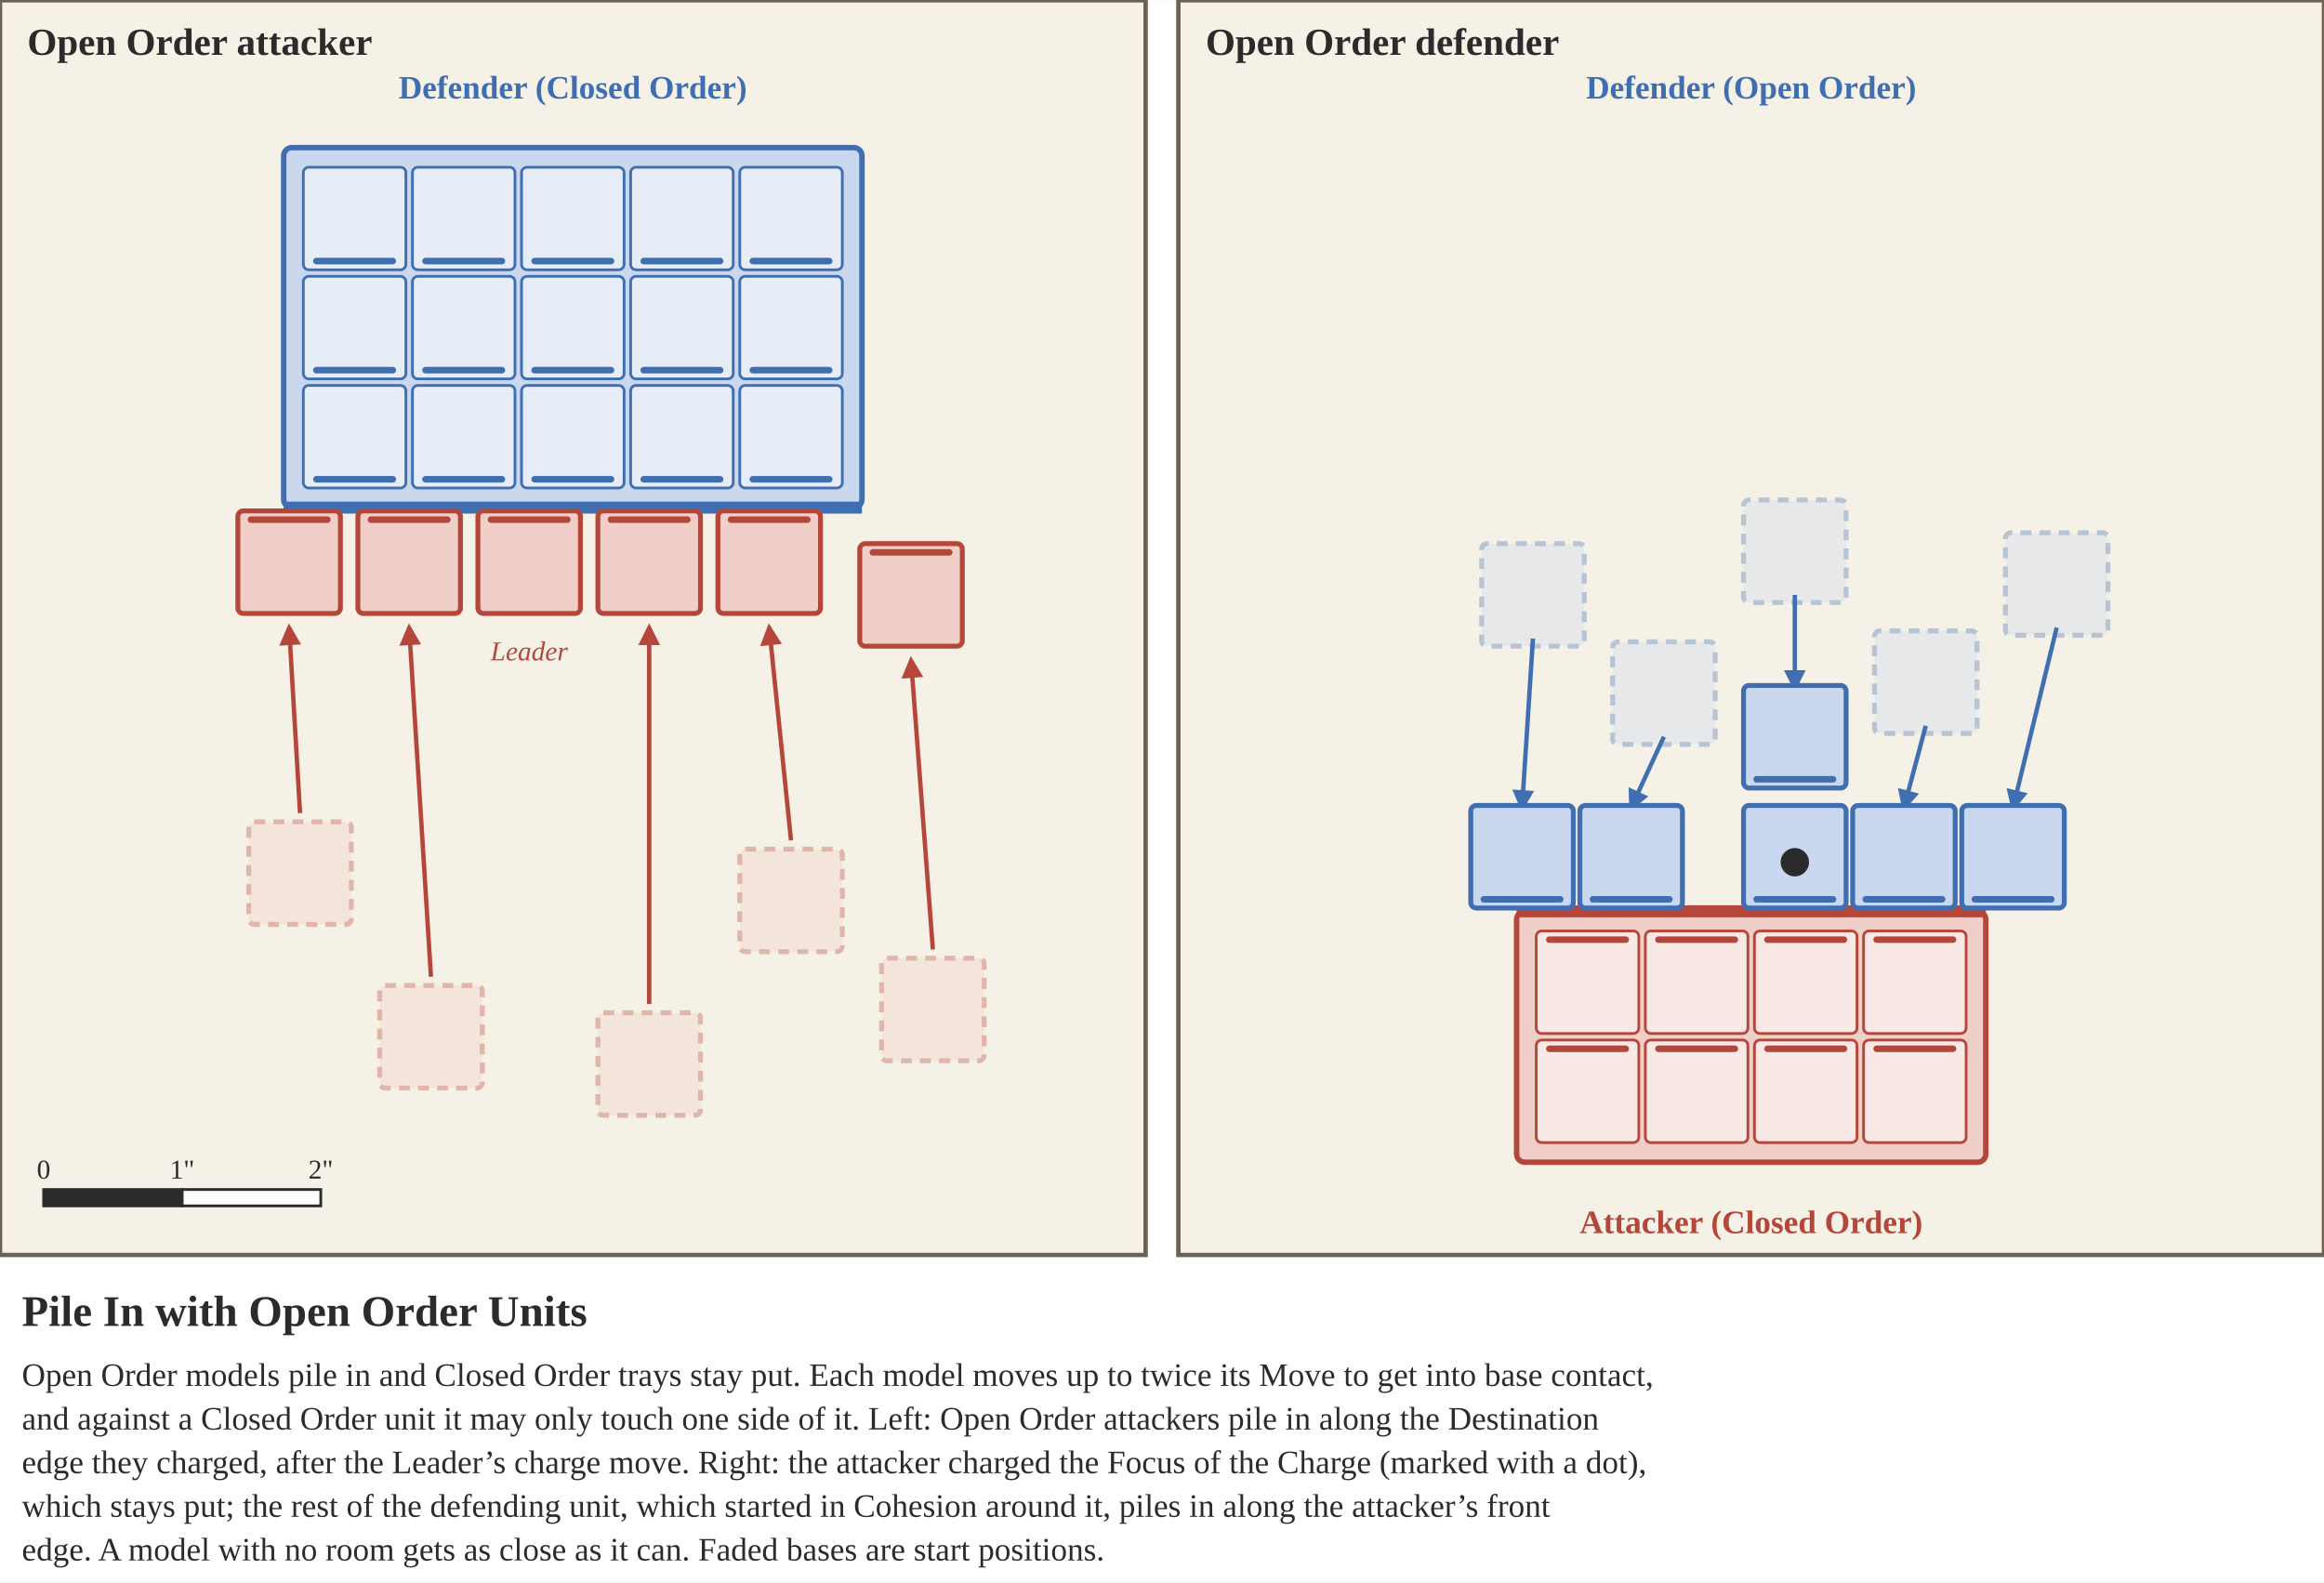
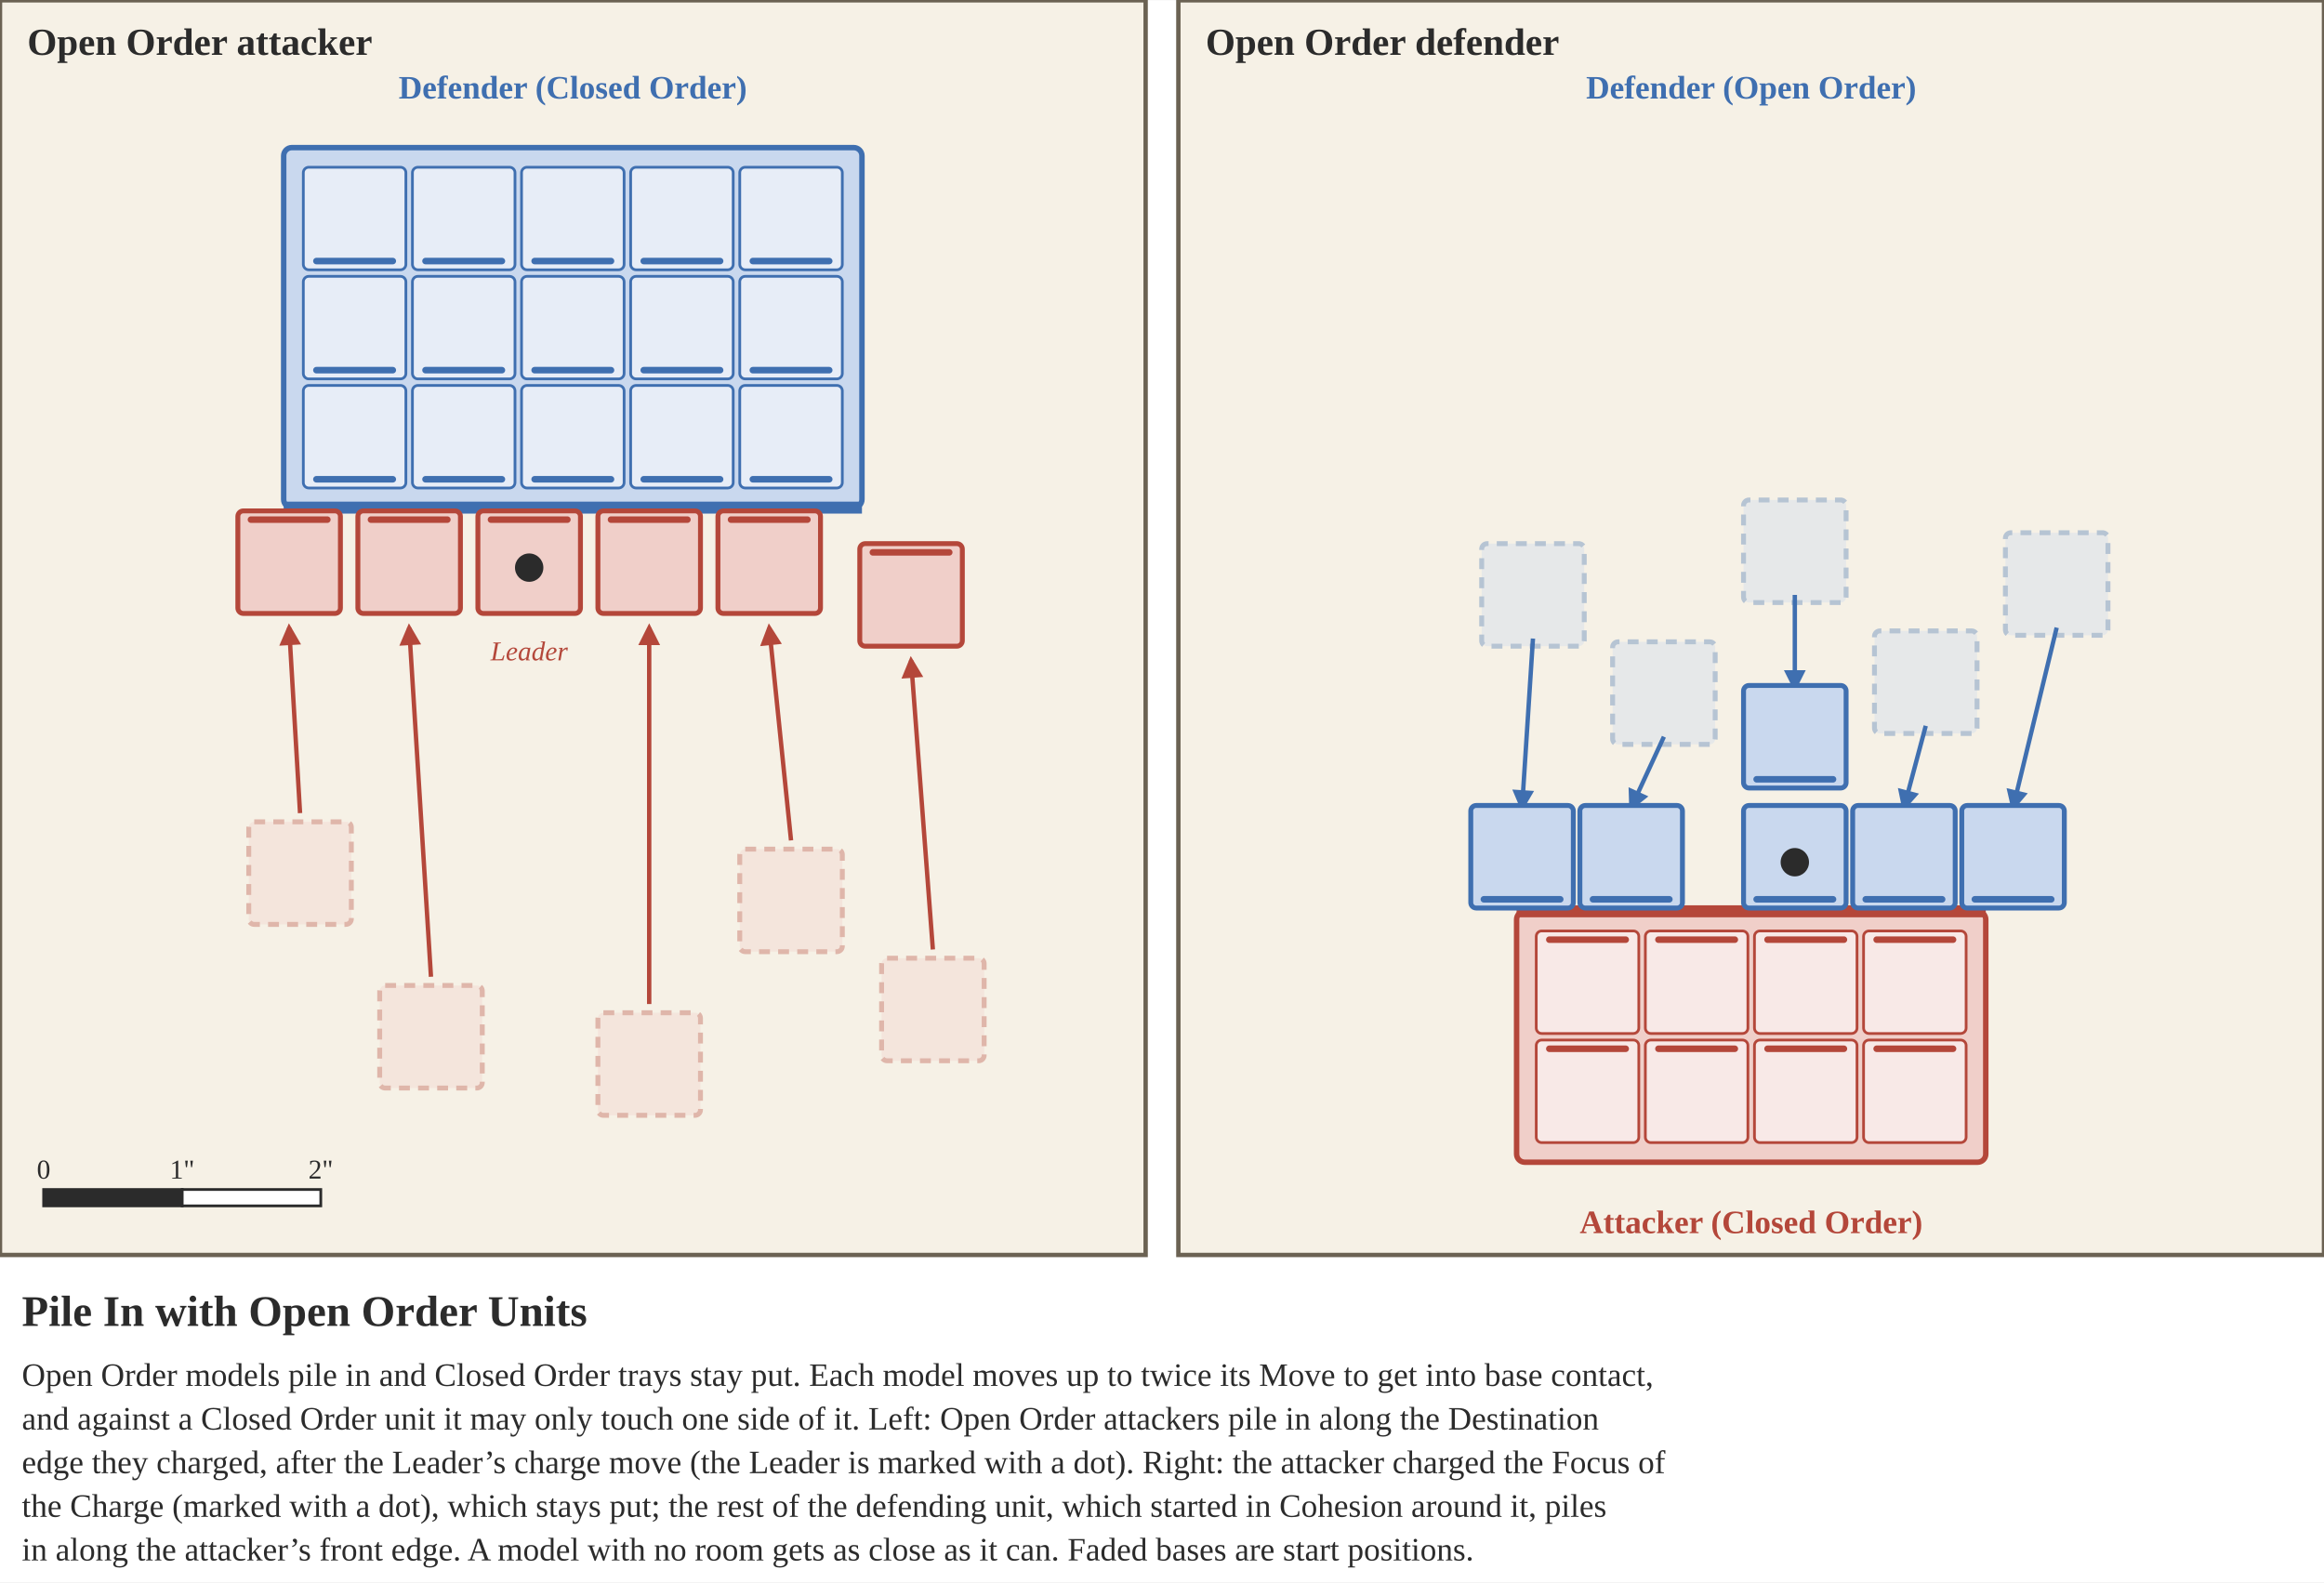
<svg xmlns="http://www.w3.org/2000/svg" viewBox="0 0 426 290" width="1022" height="696" font-family="Georgia, 'Times New Roman', serif">
  <defs>
    <marker id="arrow_b4473a" viewBox="0 0 10 10" refX="8" refY="5" markerWidth="5" markerHeight="5" orient="auto">
      <path d="M0,0 L10,5 L0,10 z" fill="#b4473a" />
    </marker>
    <marker id="arrow_3f6fb0" viewBox="0 0 10 10" refX="8" refY="5" markerWidth="5" markerHeight="5" orient="auto">
      <path d="M0,0 L10,5 L0,10 z" fill="#3f6fb0" />
    </marker>
  </defs>
  <rect width="426" height="290" fill="#fff" />
  <rect x="0" y="0" width="210" height="230" fill="#f6f1e6" stroke="#6b6253" stroke-width="0.8" />
  <text x="5.0" y="10.0" font-size="7" fill="#2b2b2b" text-anchor="start" font-weight="bold">Open Order attacker</text>
  <g transform="translate(105.0,60.0) rotate(180.0)">
    <rect x="-53.0" y="-33.0" width="106" height="66" rx="1.5" fill="#c9d8ee" stroke="#3f6fb0" stroke-width="1" />
    <rect x="-49.4" y="-29.4" width="18.8" height="18.8" rx="1" fill="#fff" fill-opacity="0.55" stroke="#3f6fb0" stroke-width="0.5" />
    <line x1="-47.0" y1="-27.8" x2="-33.0" y2="-27.8" stroke="#3f6fb0" stroke-width="1.2" stroke-linecap="round" />
    <rect x="-29.4" y="-29.4" width="18.8" height="18.8" rx="1" fill="#fff" fill-opacity="0.55" stroke="#3f6fb0" stroke-width="0.5" />
    <line x1="-27.0" y1="-27.8" x2="-13.0" y2="-27.8" stroke="#3f6fb0" stroke-width="1.2" stroke-linecap="round" />
    <rect x="-9.4" y="-29.4" width="18.8" height="18.8" rx="1" fill="#fff" fill-opacity="0.55" stroke="#3f6fb0" stroke-width="0.5" />
    <line x1="-7.0" y1="-27.8" x2="7.0" y2="-27.8" stroke="#3f6fb0" stroke-width="1.2" stroke-linecap="round" />
    <rect x="10.6" y="-29.4" width="18.8" height="18.8" rx="1" fill="#fff" fill-opacity="0.55" stroke="#3f6fb0" stroke-width="0.5" />
    <line x1="13.0" y1="-27.8" x2="27.0" y2="-27.8" stroke="#3f6fb0" stroke-width="1.2" stroke-linecap="round" />
    <rect x="30.6" y="-29.4" width="18.8" height="18.8" rx="1" fill="#fff" fill-opacity="0.55" stroke="#3f6fb0" stroke-width="0.5" />
    <line x1="33.0" y1="-27.8" x2="47.0" y2="-27.8" stroke="#3f6fb0" stroke-width="1.2" stroke-linecap="round" />
    <rect x="-49.4" y="-9.4" width="18.8" height="18.8" rx="1" fill="#fff" fill-opacity="0.55" stroke="#3f6fb0" stroke-width="0.5" />
    <line x1="-47.0" y1="-7.8" x2="-33.0" y2="-7.8" stroke="#3f6fb0" stroke-width="1.2" stroke-linecap="round" />
    <rect x="-29.4" y="-9.4" width="18.8" height="18.8" rx="1" fill="#fff" fill-opacity="0.55" stroke="#3f6fb0" stroke-width="0.5" />
    <line x1="-27.0" y1="-7.8" x2="-13.0" y2="-7.8" stroke="#3f6fb0" stroke-width="1.2" stroke-linecap="round" />
    <rect x="-9.4" y="-9.4" width="18.8" height="18.8" rx="1" fill="#fff" fill-opacity="0.55" stroke="#3f6fb0" stroke-width="0.5" />
    <line x1="-7.0" y1="-7.8" x2="7.0" y2="-7.8" stroke="#3f6fb0" stroke-width="1.2" stroke-linecap="round" />
    <rect x="10.6" y="-9.4" width="18.8" height="18.8" rx="1" fill="#fff" fill-opacity="0.55" stroke="#3f6fb0" stroke-width="0.5" />
    <line x1="13.0" y1="-7.8" x2="27.0" y2="-7.8" stroke="#3f6fb0" stroke-width="1.2" stroke-linecap="round" />
    <rect x="30.6" y="-9.4" width="18.8" height="18.8" rx="1" fill="#fff" fill-opacity="0.55" stroke="#3f6fb0" stroke-width="0.5" />
    <line x1="33.0" y1="-7.8" x2="47.0" y2="-7.8" stroke="#3f6fb0" stroke-width="1.2" stroke-linecap="round" />
    <rect x="-49.4" y="10.6" width="18.8" height="18.8" rx="1" fill="#fff" fill-opacity="0.55" stroke="#3f6fb0" stroke-width="0.5" />
    <line x1="-47.0" y1="12.2" x2="-33.0" y2="12.2" stroke="#3f6fb0" stroke-width="1.2" stroke-linecap="round" />
    <rect x="-29.4" y="10.6" width="18.8" height="18.8" rx="1" fill="#fff" fill-opacity="0.55" stroke="#3f6fb0" stroke-width="0.5" />
    <line x1="-27.0" y1="12.2" x2="-13.0" y2="12.2" stroke="#3f6fb0" stroke-width="1.2" stroke-linecap="round" />
    <rect x="-9.4" y="10.6" width="18.8" height="18.8" rx="1" fill="#fff" fill-opacity="0.55" stroke="#3f6fb0" stroke-width="0.5" />
    <line x1="-7.0" y1="12.2" x2="7.0" y2="12.2" stroke="#3f6fb0" stroke-width="1.2" stroke-linecap="round" />
    <rect x="10.6" y="10.6" width="18.8" height="18.8" rx="1" fill="#fff" fill-opacity="0.55" stroke="#3f6fb0" stroke-width="0.5" />
    <line x1="13.0" y1="12.2" x2="27.0" y2="12.2" stroke="#3f6fb0" stroke-width="1.2" stroke-linecap="round" />
    <rect x="30.6" y="10.6" width="18.8" height="18.8" rx="1" fill="#fff" fill-opacity="0.55" stroke="#3f6fb0" stroke-width="0.5" />
    <line x1="33.0" y1="12.2" x2="47.0" y2="12.2" stroke="#3f6fb0" stroke-width="1.2" stroke-linecap="round" />
    <line x1="-53.0" y1="-33.0" x2="53.0" y2="-33.0" stroke="#3f6fb0" stroke-width="2.2" />
  </g>
  <g transform="translate(97.0,103.0) rotate(0.0)">
    <rect x="-9.4" y="-9.4" width="18.8" height="18.8" rx="1" fill="#f0cfc9" fill-opacity="1" stroke="#b4473a" stroke-width="0.9" />
    <line x1="-7.0" y1="-7.8" x2="7.0" y2="-7.8" stroke="#b4473a" stroke-width="1.2" stroke-linecap="round" />
  </g>
  <g transform="translate(55.0,160.0) rotate(0.0)" opacity="0.35">
    <rect x="-9.4" y="-9.4" width="18.8" height="18.8" rx="1" fill="#f0cfc9" fill-opacity="1" stroke="#b4473a" stroke-width="0.9" stroke-dasharray="2 1.5" />
  </g>
  <line x1="55.0" y1="149.0" x2="53.0" y2="115.0" stroke="#b4473a" stroke-width="0.8" marker-end="url(#arrow_b4473a)" />
  <g transform="translate(53.0,103.0) rotate(0.0)">
    <rect x="-9.4" y="-9.4" width="18.8" height="18.8" rx="1" fill="#f0cfc9" fill-opacity="1" stroke="#b4473a" stroke-width="0.9" />
    <line x1="-7.0" y1="-7.8" x2="7.0" y2="-7.8" stroke="#b4473a" stroke-width="1.2" stroke-linecap="round" />
  </g>
  <g transform="translate(79.0,190.0) rotate(0.0)" opacity="0.35">
    <rect x="-9.4" y="-9.4" width="18.8" height="18.8" rx="1" fill="#f0cfc9" fill-opacity="1" stroke="#b4473a" stroke-width="0.9" stroke-dasharray="2 1.5" />
  </g>
  <line x1="79.0" y1="179.0" x2="75.0" y2="115.0" stroke="#b4473a" stroke-width="0.8" marker-end="url(#arrow_b4473a)" />
  <g transform="translate(75.0,103.0) rotate(0.0)">
    <rect x="-9.4" y="-9.4" width="18.8" height="18.8" rx="1" fill="#f0cfc9" fill-opacity="1" stroke="#b4473a" stroke-width="0.9" />
    <line x1="-7.0" y1="-7.8" x2="7.0" y2="-7.8" stroke="#b4473a" stroke-width="1.2" stroke-linecap="round" />
  </g>
  <g transform="translate(119.0,195.0) rotate(0.0)" opacity="0.35">
    <rect x="-9.4" y="-9.4" width="18.8" height="18.8" rx="1" fill="#f0cfc9" fill-opacity="1" stroke="#b4473a" stroke-width="0.9" stroke-dasharray="2 1.5" />
  </g>
  <line x1="119.0" y1="184.0" x2="119.0" y2="115.0" stroke="#b4473a" stroke-width="0.8" marker-end="url(#arrow_b4473a)" />
  <g transform="translate(119.0,103.0) rotate(0.0)">
    <rect x="-9.4" y="-9.4" width="18.8" height="18.8" rx="1" fill="#f0cfc9" fill-opacity="1" stroke="#b4473a" stroke-width="0.9" />
    <line x1="-7.0" y1="-7.8" x2="7.0" y2="-7.8" stroke="#b4473a" stroke-width="1.2" stroke-linecap="round" />
  </g>
  <g transform="translate(145.0,165.0) rotate(0.0)" opacity="0.35">
    <rect x="-9.4" y="-9.4" width="18.8" height="18.8" rx="1" fill="#f0cfc9" fill-opacity="1" stroke="#b4473a" stroke-width="0.9" stroke-dasharray="2 1.5" />
  </g>
  <line x1="145.0" y1="154.0" x2="141.0" y2="115.0" stroke="#b4473a" stroke-width="0.8" marker-end="url(#arrow_b4473a)" />
  <g transform="translate(141.0,103.0) rotate(0.0)">
    <rect x="-9.4" y="-9.4" width="18.8" height="18.8" rx="1" fill="#f0cfc9" fill-opacity="1" stroke="#b4473a" stroke-width="0.9" />
    <line x1="-7.0" y1="-7.8" x2="7.0" y2="-7.8" stroke="#b4473a" stroke-width="1.2" stroke-linecap="round" />
  </g>
  <g transform="translate(171.0,185.0) rotate(0.0)" opacity="0.35">
    <rect x="-9.4" y="-9.4" width="18.8" height="18.8" rx="1" fill="#f0cfc9" fill-opacity="1" stroke="#b4473a" stroke-width="0.9" stroke-dasharray="2 1.5" />
  </g>
  <line x1="171.0" y1="174.0" x2="167.0" y2="121.0" stroke="#b4473a" stroke-width="0.8" marker-end="url(#arrow_b4473a)" />
  <g transform="translate(167.0,109.0) rotate(0.0)">
    <rect x="-9.4" y="-9.4" width="18.8" height="18.8" rx="1" fill="#f0cfc9" fill-opacity="1" stroke="#b4473a" stroke-width="0.9" />
    <line x1="-7.0" y1="-7.8" x2="7.0" y2="-7.8" stroke="#b4473a" stroke-width="1.2" stroke-linecap="round" />
  </g>
  <text x="105.0" y="18.0" font-size="6" fill="#3f6fb0" text-anchor="middle" font-weight="bold">Defender (Closed Order)</text>
  <text x="97.0" y="121.0" font-size="5" fill="#b4473a" text-anchor="middle" font-style="italic">Leader</text>
+   <circle cx="97.0" cy="104.0" r="2.6" fill="#2b2b2b" />
  <rect x="216" y="0" width="210" height="230" fill="#f6f1e6" stroke="#6b6253" stroke-width="0.8" />
  <text x="221.0" y="10.0" font-size="7" fill="#2b2b2b" text-anchor="start" font-weight="bold">Open Order defender</text>
  <g transform="translate(321.0,190.0) rotate(0.0)">
    <rect x="-43.0" y="-23.0" width="86" height="46" rx="1.5" fill="#f0cfc9" stroke="#b4473a" stroke-width="1" />
    <rect x="-39.4" y="-19.4" width="18.8" height="18.8" rx="1" fill="#fff" fill-opacity="0.55" stroke="#b4473a" stroke-width="0.5" />
    <line x1="-37.0" y1="-17.8" x2="-23.0" y2="-17.8" stroke="#b4473a" stroke-width="1.2" stroke-linecap="round" />
    <rect x="-19.4" y="-19.4" width="18.8" height="18.8" rx="1" fill="#fff" fill-opacity="0.55" stroke="#b4473a" stroke-width="0.5" />
    <line x1="-17.0" y1="-17.8" x2="-3.0" y2="-17.8" stroke="#b4473a" stroke-width="1.2" stroke-linecap="round" />
    <rect x="0.6" y="-19.4" width="18.8" height="18.8" rx="1" fill="#fff" fill-opacity="0.55" stroke="#b4473a" stroke-width="0.5" />
    <line x1="3.0" y1="-17.8" x2="17.0" y2="-17.8" stroke="#b4473a" stroke-width="1.2" stroke-linecap="round" />
    <rect x="20.6" y="-19.4" width="18.8" height="18.8" rx="1" fill="#fff" fill-opacity="0.55" stroke="#b4473a" stroke-width="0.5" />
    <line x1="23.0" y1="-17.8" x2="37.0" y2="-17.8" stroke="#b4473a" stroke-width="1.2" stroke-linecap="round" />
    <rect x="-39.4" y="0.6" width="18.8" height="18.8" rx="1" fill="#fff" fill-opacity="0.55" stroke="#b4473a" stroke-width="0.5" />
    <line x1="-37.0" y1="2.2" x2="-23.0" y2="2.2" stroke="#b4473a" stroke-width="1.2" stroke-linecap="round" />
    <rect x="-19.4" y="0.6" width="18.8" height="18.8" rx="1" fill="#fff" fill-opacity="0.55" stroke="#b4473a" stroke-width="0.5" />
    <line x1="-17.0" y1="2.2" x2="-3.0" y2="2.2" stroke="#b4473a" stroke-width="1.2" stroke-linecap="round" />
    <rect x="0.6" y="0.6" width="18.8" height="18.8" rx="1" fill="#fff" fill-opacity="0.55" stroke="#b4473a" stroke-width="0.5" />
    <line x1="3.0" y1="2.2" x2="17.0" y2="2.2" stroke="#b4473a" stroke-width="1.2" stroke-linecap="round" />
    <rect x="20.6" y="0.6" width="18.8" height="18.8" rx="1" fill="#fff" fill-opacity="0.55" stroke="#b4473a" stroke-width="0.5" />
    <line x1="23.0" y1="2.2" x2="37.0" y2="2.2" stroke="#b4473a" stroke-width="1.2" stroke-linecap="round" />
    <line x1="-43.0" y1="-23.0" x2="43.0" y2="-23.0" stroke="#b4473a" stroke-width="2.2" />
  </g>
  <g transform="translate(329.0,157.0) rotate(180.0)">
    <rect x="-9.4" y="-9.4" width="18.8" height="18.8" rx="1" fill="#c9d8ee" fill-opacity="1" stroke="#3f6fb0" stroke-width="0.9" />
    <line x1="-7.0" y1="-7.8" x2="7.0" y2="-7.8" stroke="#3f6fb0" stroke-width="1.2" stroke-linecap="round" />
  </g>
  <g transform="translate(305.0,127.0) rotate(180.0)" opacity="0.35">
    <rect x="-9.4" y="-9.4" width="18.8" height="18.8" rx="1" fill="#c9d8ee" fill-opacity="1" stroke="#3f6fb0" stroke-width="0.9" stroke-dasharray="2 1.5" />
  </g>
  <line x1="305.0" y1="135.0" x2="299.0" y2="148.0" stroke="#3f6fb0" stroke-width="0.8" marker-end="url(#arrow_3f6fb0)" />
  <g transform="translate(299.0,157.0) rotate(180.0)">
    <rect x="-9.4" y="-9.4" width="18.8" height="18.8" rx="1" fill="#c9d8ee" fill-opacity="1" stroke="#3f6fb0" stroke-width="0.9" />
    <line x1="-7.0" y1="-7.8" x2="7.0" y2="-7.8" stroke="#3f6fb0" stroke-width="1.2" stroke-linecap="round" />
  </g>
  <g transform="translate(281.0,109.0) rotate(180.0)" opacity="0.35">
    <rect x="-9.4" y="-9.4" width="18.8" height="18.8" rx="1" fill="#c9d8ee" fill-opacity="1" stroke="#3f6fb0" stroke-width="0.9" stroke-dasharray="2 1.5" />
  </g>
  <line x1="281.0" y1="117.0" x2="279.0" y2="148.0" stroke="#3f6fb0" stroke-width="0.8" marker-end="url(#arrow_3f6fb0)" />
  <g transform="translate(279.0,157.0) rotate(180.0)">
    <rect x="-9.4" y="-9.4" width="18.8" height="18.8" rx="1" fill="#c9d8ee" fill-opacity="1" stroke="#3f6fb0" stroke-width="0.9" />
    <line x1="-7.0" y1="-7.8" x2="7.0" y2="-7.8" stroke="#3f6fb0" stroke-width="1.2" stroke-linecap="round" />
  </g>
  <g transform="translate(353.0,125.0) rotate(180.0)" opacity="0.35">
    <rect x="-9.4" y="-9.4" width="18.8" height="18.8" rx="1" fill="#c9d8ee" fill-opacity="1" stroke="#3f6fb0" stroke-width="0.9" stroke-dasharray="2 1.5" />
  </g>
  <line x1="353.0" y1="133.0" x2="349.0" y2="148.0" stroke="#3f6fb0" stroke-width="0.8" marker-end="url(#arrow_3f6fb0)" />
  <g transform="translate(349.0,157.0) rotate(180.0)">
    <rect x="-9.4" y="-9.4" width="18.8" height="18.8" rx="1" fill="#c9d8ee" fill-opacity="1" stroke="#3f6fb0" stroke-width="0.9" />
    <line x1="-7.0" y1="-7.8" x2="7.0" y2="-7.8" stroke="#3f6fb0" stroke-width="1.2" stroke-linecap="round" />
  </g>
  <g transform="translate(377.0,107.0) rotate(180.0)" opacity="0.35">
    <rect x="-9.4" y="-9.4" width="18.8" height="18.8" rx="1" fill="#c9d8ee" fill-opacity="1" stroke="#3f6fb0" stroke-width="0.9" stroke-dasharray="2 1.5" />
  </g>
  <line x1="377.0" y1="115.0" x2="369.0" y2="148.0" stroke="#3f6fb0" stroke-width="0.8" marker-end="url(#arrow_3f6fb0)" />
  <g transform="translate(369.0,157.0) rotate(180.0)">
    <rect x="-9.4" y="-9.4" width="18.8" height="18.8" rx="1" fill="#c9d8ee" fill-opacity="1" stroke="#3f6fb0" stroke-width="0.9" />
    <line x1="-7.0" y1="-7.8" x2="7.0" y2="-7.8" stroke="#3f6fb0" stroke-width="1.2" stroke-linecap="round" />
  </g>
  <g transform="translate(329.0,101.0) rotate(180.0)" opacity="0.35">
    <rect x="-9.4" y="-9.4" width="18.8" height="18.8" rx="1" fill="#c9d8ee" fill-opacity="1" stroke="#3f6fb0" stroke-width="0.9" stroke-dasharray="2 1.5" />
  </g>
  <line x1="329.0" y1="109.0" x2="329.0" y2="126.0" stroke="#3f6fb0" stroke-width="0.8" marker-end="url(#arrow_3f6fb0)" />
  <g transform="translate(329.0,135.0) rotate(180.0)">
    <rect x="-9.4" y="-9.4" width="18.8" height="18.8" rx="1" fill="#c9d8ee" fill-opacity="1" stroke="#3f6fb0" stroke-width="0.9" />
    <line x1="-7.0" y1="-7.8" x2="7.0" y2="-7.8" stroke="#3f6fb0" stroke-width="1.2" stroke-linecap="round" />
  </g>
  <text x="329.0" y="197.0" font-size="5" fill="#6b6253" text-anchor="middle" />
  <text x="321.0" y="18.0" font-size="6" fill="#3f6fb0" text-anchor="middle" font-weight="bold">Defender (Open Order)</text>
  <text x="329.0" y="197.0" font-size="5" fill="#6b6253" text-anchor="middle" />
  <circle cx="329.0" cy="158.0" r="2.6" fill="#2b2b2b" />
  <text x="321.0" y="226.0" font-size="6" fill="#b4473a" text-anchor="middle" font-weight="bold">Attacker (Closed Order)</text>
  <rect x="8.0" y="218" width="25.4" height="3" fill="#2b2b2b" stroke="#2b2b2b" stroke-width="0.5" />
  <rect x="33.4" y="218" width="25.4" height="3" fill="#fff" stroke="#2b2b2b" stroke-width="0.5" />
  <text x="8.0" y="216.0" font-size="5" fill="#2b2b2b" text-anchor="middle">0</text>
  <text x="33.4" y="216.0" font-size="5" fill="#2b2b2b" text-anchor="middle">1"</text>
  <text x="58.8" y="216.0" font-size="5" fill="#2b2b2b" text-anchor="middle">2"</text>
  <text x="4" y="243" font-size="8" font-weight="bold" fill="#2b2b2b">Pile In with Open Order Units</text>
  <text x="4" y="254" font-size="6" fill="#2b2b2b">Open Order models pile in and Closed Order trays stay put. Each model moves up to twice its Move to get into base contact,</text>
  <text x="4" y="262" font-size="6" fill="#2b2b2b">and against a Closed Order unit it may only touch one side of it. Left: Open Order attackers pile in along the Destination</text>
-   <text x="4" y="270" font-size="6" fill="#2b2b2b">edge they charged, after the Leader’s charge move. Right: the attacker charged the Focus of the Charge (marked with a dot),</text>
-   <text x="4" y="278" font-size="6" fill="#2b2b2b">which stays put; the rest of the defending unit, which started in Cohesion around it, piles in along the attacker’s front</text>
-   <text x="4" y="286" font-size="6" fill="#2b2b2b">edge. A model with no room gets as close as it can. Faded bases are start positions.</text>
+   <text x="4" y="270" font-size="6" fill="#2b2b2b">edge they charged, after the Leader’s charge move (the Leader is marked with a dot). Right: the attacker charged the Focus of</text>
+   <text x="4" y="278" font-size="6" fill="#2b2b2b">the Charge (marked with a dot), which stays put; the rest of the defending unit, which started in Cohesion around it, piles</text>
+   <text x="4" y="286" font-size="6" fill="#2b2b2b">in along the attacker’s front edge. A model with no room gets as close as it can. Faded bases are start positions.</text>
</svg>
